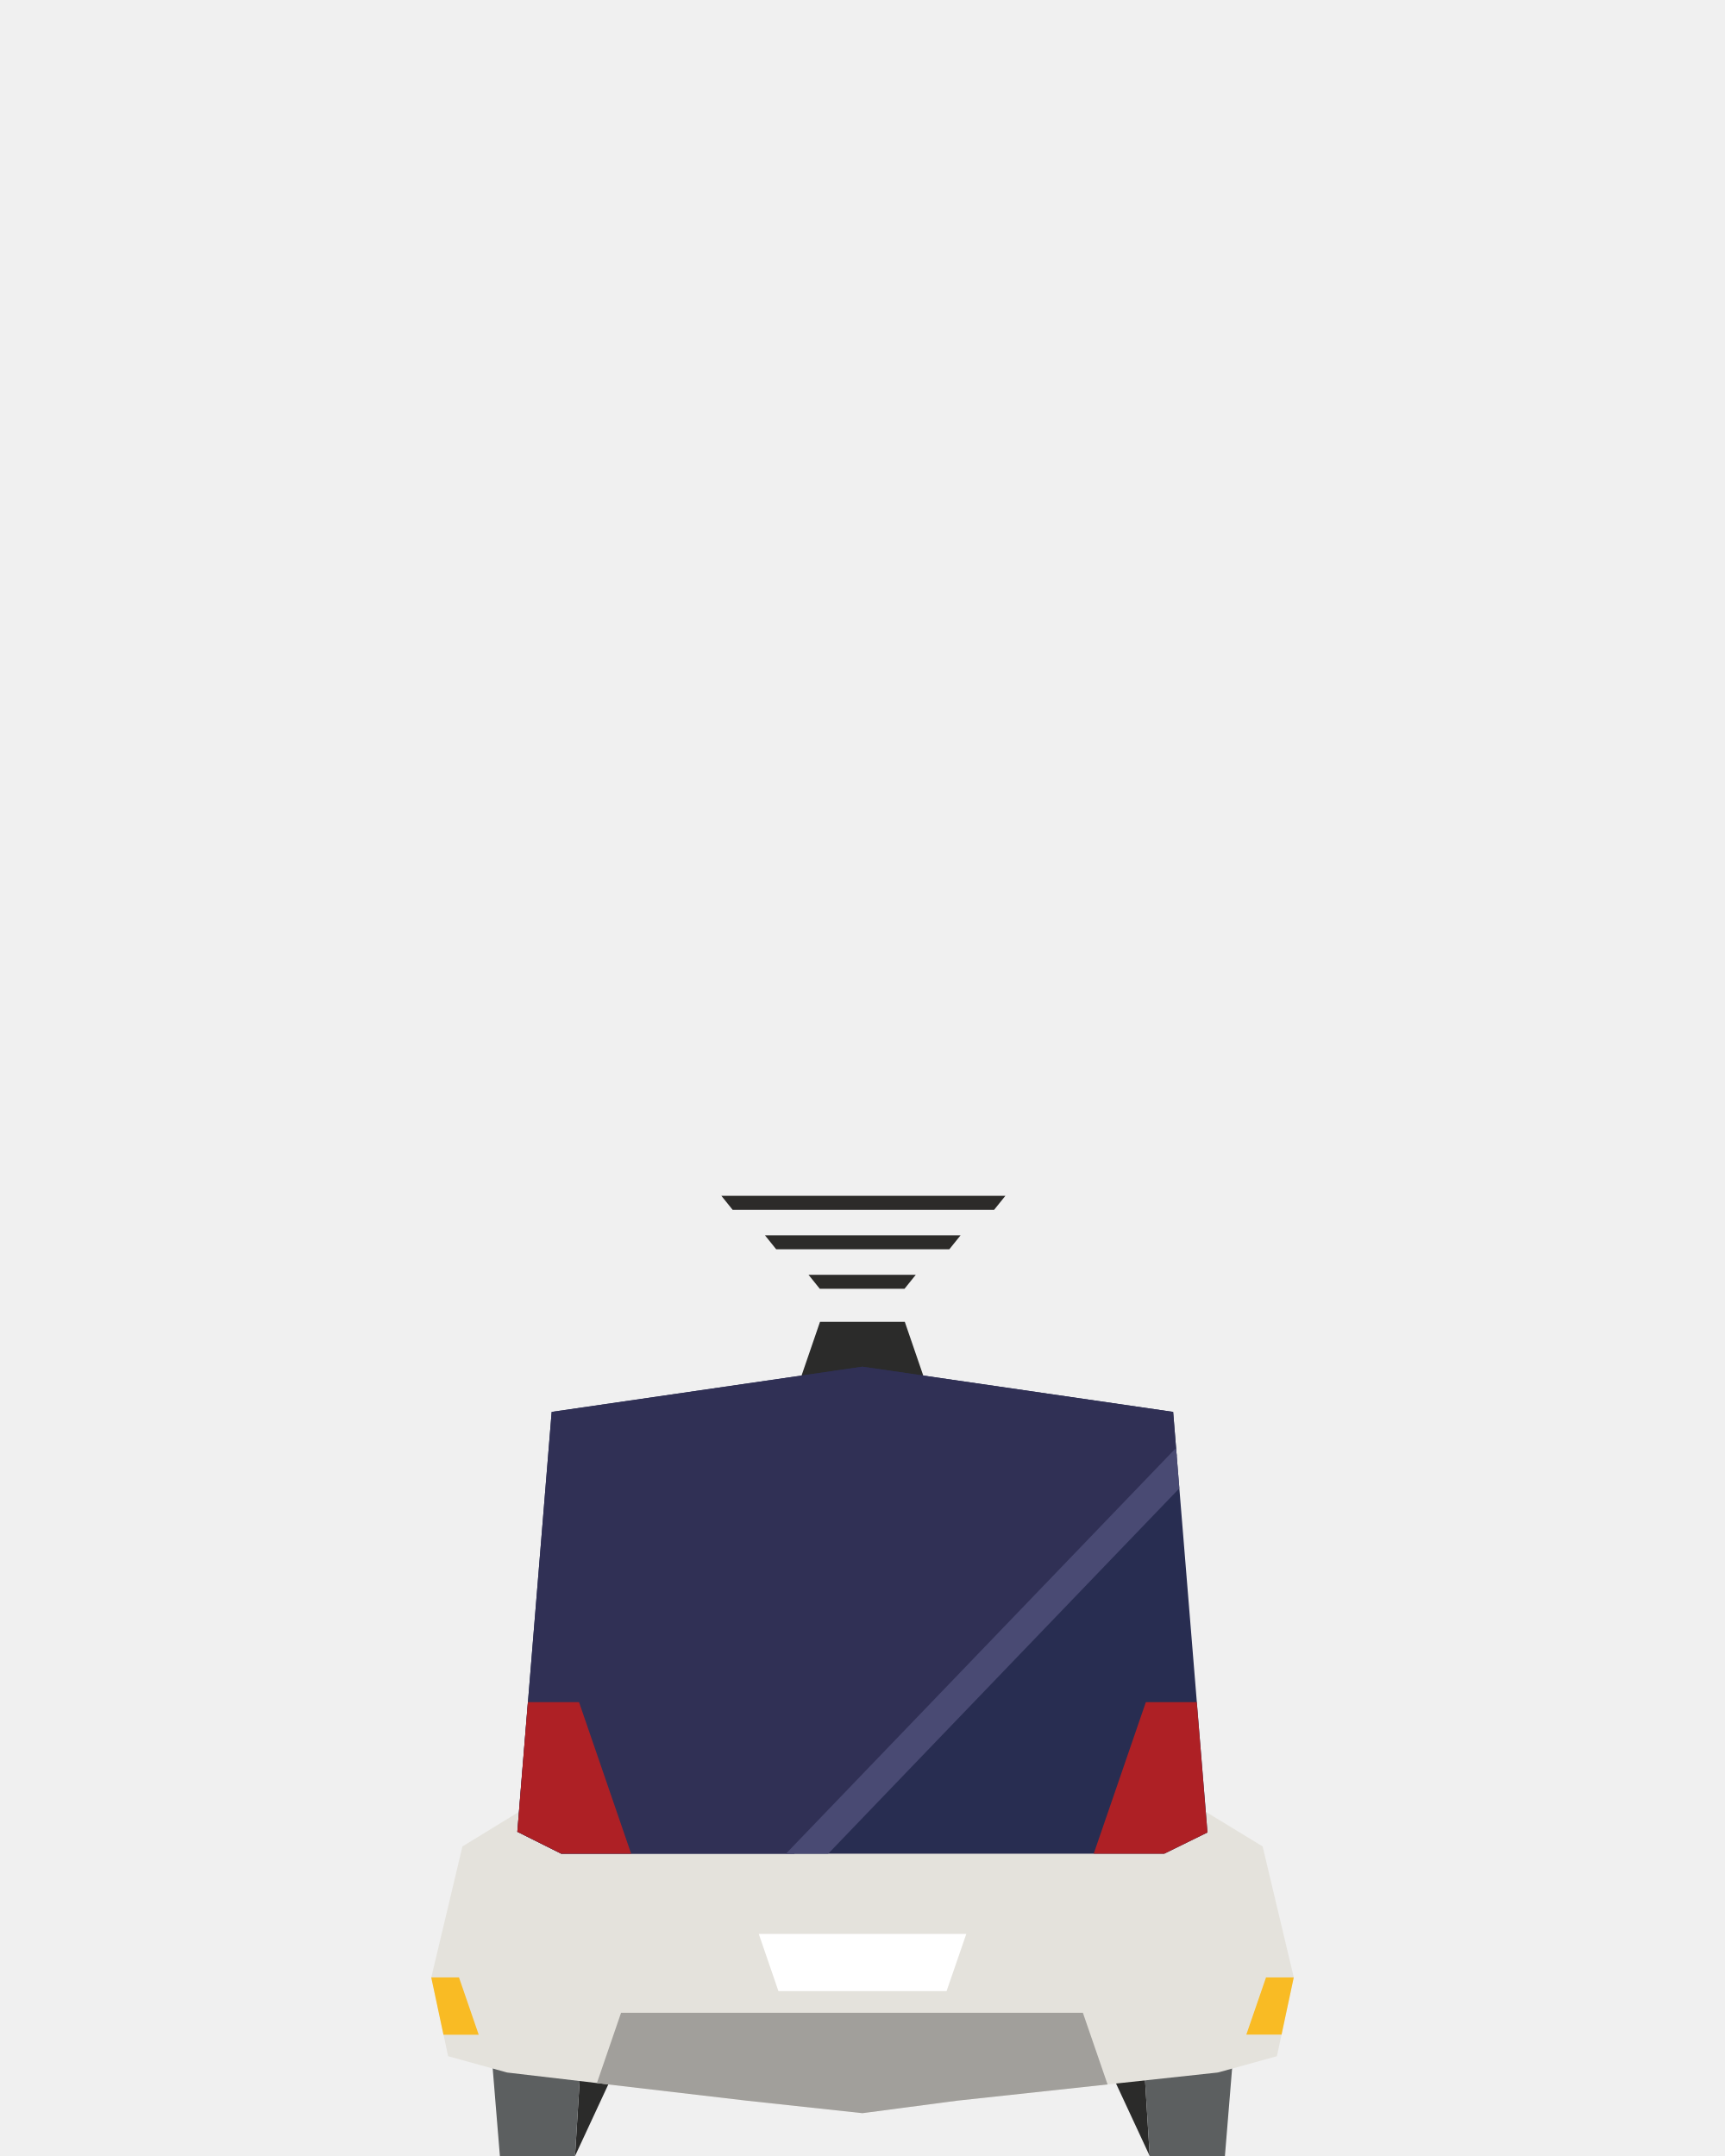
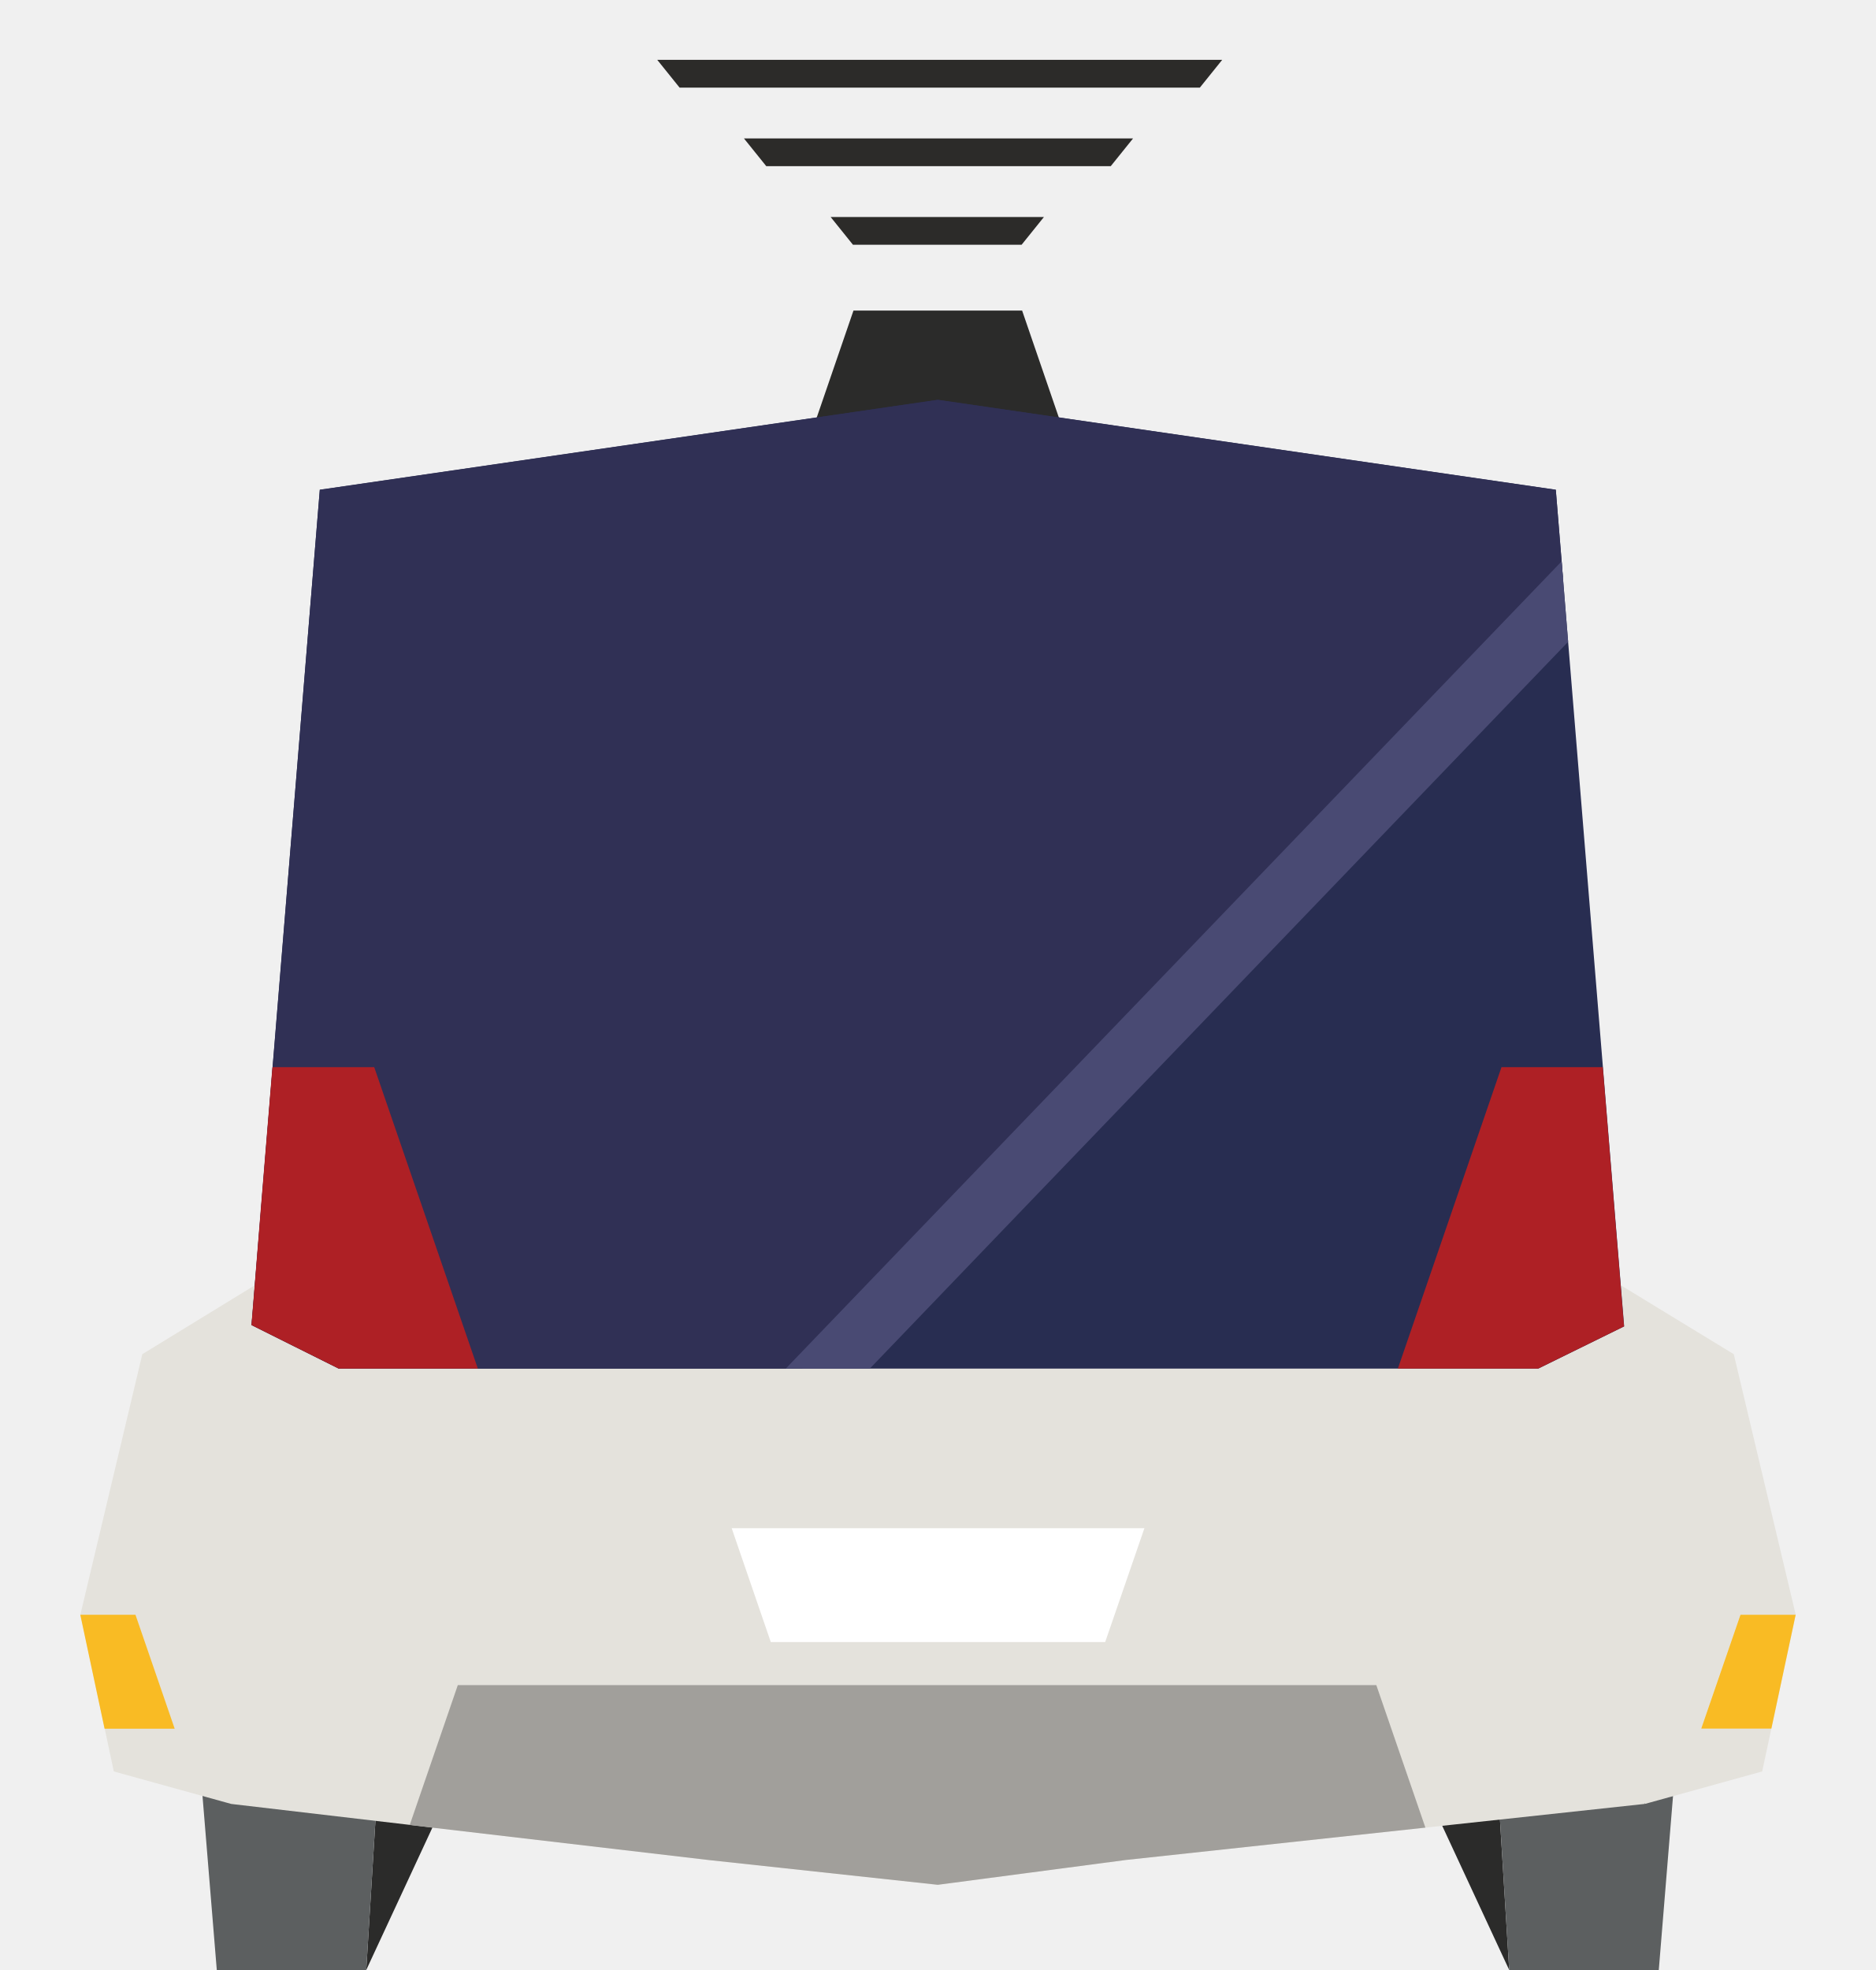
- <svg xmlns="http://www.w3.org/2000/svg" width="100%" height="100%" viewBox="0 0 288 360" version="1.1" xml:space="preserve" style="fill-rule:evenodd;clip-rule:evenodd;stroke-linejoin:round;stroke-miterlimit:2;">
-   <g id="av-outbound">
-     <path d="M151.02,215.189l-14.158,0l-1.873,-2.329l17.906,0l-1.875,2.329Z" style="fill:#2c2b29;fill-rule:nonzero;" />
-     <path d="M158.502,208.594l-28.916,0l-1.875,-2.33l32.666,0l-1.875,2.33Z" style="fill:#2c2b29;fill-rule:nonzero;" />
-     <path d="M165.984,201.999l-43.676,0l-1.874,-2.33l47.425,0l-1.875,2.33Z" style="fill:#2c2b29;fill-rule:nonzero;" />
-     <path d="M96.005,360l14.345,-30.874l-11.742,-11.397l-2.603,42.271Z" style="fill:#2b2b2a;fill-rule:nonzero;" />
-     <path d="M79.987,317.73l3.472,42.27l12.546,0l2.603,-42.27l-18.621,0Z" style="fill:#5c5f60;fill-rule:nonzero;" />
-     <path d="M177.608,329.126l14.345,30.874l-2.604,-42.271l-11.741,11.397Z" style="fill:#2b2b2a;fill-rule:nonzero;" />
-     <path d="M189.349,317.73l2.603,42.27l12.557,0l3.462,-42.27l-18.622,0Z" style="fill:#5c5f60;fill-rule:nonzero;" />
-     <path d="M211.368,330.182l-3.293,9.556l5.885,0l-0.772,3.596l-9.849,2.728l0,-0.093l-0.032,0.093l-18.39,1.988l-25.156,2.717l-15.766,2.082l-19.259,-2.082l-25.071,-2.947l-14.993,-1.758l-9.859,-2.728l-0.764,-3.596l-2.038,-9.556l0,-0.022l5.196,-21.851l9.441,-5.781l-0.282,3.335l115.237,0.115l-0.282,-3.45l9.483,5.781l5.196,21.851l0,0.022l-4.632,0Z" style="fill:#e4e2dc;fill-rule:nonzero;" />
-     <path d="M216,330.182l-2.039,9.556l-5.886,0l3.293,-9.556l4.632,0Z" style="fill:#e4e2dc;fill-rule:nonzero;" />
-     <path d="M216,330.182l-2.039,9.556l-5.886,0l3.293,-9.556l4.632,0Z" style="fill:#f9bb24;fill-rule:nonzero;" />
-     <path d="M79.925,339.749l-5.886,0l-2.039,-9.567l4.632,0l3.293,9.567Z" style="fill:#f9bb24;fill-rule:nonzero;" />
-     <path d="M133.623,230.271l3.283,-9.556l14.157,0l3.282,9.556l-20.722,0Z" style="fill:#2b2b2a;fill-rule:nonzero;" />
-     <path d="M201.603,305.977l-7.214,3.546l-100.684,0l-7.329,-3.66l0.126,-1.506l0.648,-8.039l0,-0.012l3.597,-43.933l1.359,-16.613l51.879,-7.549l51.878,7.549l0.491,6.001l0.105,1.339l0.44,5.416l3.909,47.79l0,0.012l0.795,9.659Z" style="fill:#282d51;fill-rule:nonzero;" />
-     <path d="M184.917,348.049l-25.166,2.719l-15.766,2.08l-19.249,-2.08l-25.082,-2.938l4.036,-11.74l77.107,0l4.12,11.959Z" style="fill:#a19f9b;fill-rule:nonzero;" />
-     <path d="M196.46,243.089l-51.159,53.217l-12.703,13.217l-38.892,0l-7.331,-3.66l0.127,-1.506l0.658,-8.051l3.587,-43.932l1.358,-16.624l51.88,-7.549l51.879,7.549l0.49,6.011l0.106,1.328Z" style="fill:#303055;fill-rule:nonzero;" />
-     <path d="M196.899,248.516l-45.931,47.79l-12.692,13.216l-7.057,0l12.703,-13.216l52.432,-54.544l0.105,1.328l0.44,5.426Z" style="fill:#494a73;fill-rule:nonzero;" />
-     <path d="M126.681,322.915l3.283,9.556l28.072,0l3.294,-9.556l-34.649,0Z" style="fill:#fff;fill-rule:nonzero;" />
-     <path d="M88.128,284.221l-0.99,12.086l0,0.01l-0.647,8.04l-0.125,1.506l7.329,3.659l11.678,0l-8.698,-25.301l-8.547,0Z" style="fill:#ae2025;fill-rule:nonzero;" />
-     <path d="M191.304,284.221l-8.699,25.301l11.773,0l7.214,-3.544l-0.794,-9.661l0,-0.01l-0.989,-12.086l-8.505,0Z" style="fill:#ae2025;fill-rule:nonzero;" />
+ <svg xmlns="http://www.w3.org/2000/svg" width="100%" height="100%" viewBox="0 0 200 210" version="1.1" xml:space="preserve" style="fill-rule:evenodd;clip-rule:evenodd;stroke-linejoin:round;stroke-miterlimit:2;">
+   <g id="av-outbound" transform="matrix(1.27,0,0,1.27,-13.5824,9.55526)">
+     <g transform="matrix(-1.04551,0,0,1.04551,82.2982,10.6901)">
+       <path d="M-13.541,2.228L0.001,2.228L1.793,0L-15.334,0L-13.541,2.228Z" style="fill:rgb(44,43,41);fill-rule:nonzero;" />
+     </g>
+     <g transform="matrix(-1.04551,0,0,1.04551,75.0207,4.09487)">
+       <path d="M-27.658,2.228L0,2.228L1.793,0L-29.451,0L-27.658,2.228Z" style="fill:rgb(44,43,41);fill-rule:nonzero;" />
+     </g>
+     <g transform="matrix(-1.04551,0,0,1.04551,67.7431,-2.50009)">
+       <path d="M-41.775,2.228L0,2.228L1.793,0L-43.568,0L-41.775,2.228Z" style="fill:rgb(44,43,41);fill-rule:nonzero;" />
+     </g>
+     <g transform="matrix(1.04552,0,0,1.04552,41.4397,115.56)">
+       <path d="M0,40.43L13.721,10.9L2.49,0L0,40.43Z" style="fill:rgb(43,43,42);fill-rule:nonzero;" />
+     </g>
+     <g transform="matrix(0.0855674,1.04201,1.04201,-0.0855674,55.0352,125.686)">
+       <path d="M-11.971,-27.436L28.595,-27.436L29.577,-15.476L-10.513,-9.685L-11.971,-27.436Z" style="fill:rgb(92,95,96);fill-rule:nonzero;" />
+     </g>
+     <g transform="matrix(1.04552,0,0,1.04552,123.043,146.434)">
+       <path d="M0,-18.63L13.72,10.9L11.229,-29.53L0,-18.63Z" style="fill:rgb(43,43,42);fill-rule:nonzero;" />
+     </g>
+     <g transform="matrix(0.0642698,1.04355,1.04355,-0.0642698,164.618,126.103)">
+       <path d="M-11.819,-27.861L28.688,-27.861L29.426,-15.874L-10.724,-10.084L-11.819,-27.861Z" style="fill:rgb(92,95,96);fill-rule:nonzero;" />
+     </g>
+     <g transform="matrix(1.04552,0,0,1.04552,156.803,123.025)">
+       <path d="M0,4.77L-3.15,13.91L2.479,13.91L1.74,17.35L-7.68,19.959L-7.68,19.87L-7.71,19.959L-25.3,21.86L-49.36,24.459L-64.44,26.45L-82.86,24.459L-106.84,21.64L-121.18,19.959L-130.61,17.35L-131.34,13.91L-133.29,4.77L-133.29,4.749L-128.32,-16.15L-119.29,-21.68L-119.56,-18.49L-9.34,-18.38L-9.61,-21.68L-0.54,-16.15L4.43,4.749L4.43,4.77L0,4.77Z" style="fill:rgb(228,226,220);fill-rule:nonzero;" />
+     </g>
+     <g transform="matrix(-0.21815,1.02251,1.02251,0.21815,161.318,137.662)">
+       <path d="M-9.05,-1.817L0.295,-1.817L1.47,-7.323L-8.126,-6.149L-9.05,-1.817Z" style="fill:rgb(228,226,220);fill-rule:nonzero;" />
+     </g>
+     <g transform="matrix(-0.21815,1.02251,1.02251,0.21815,161.318,137.662)">
+       <path d="M-9.05,-1.817L0.295,-1.817L1.47,-7.323L-8.126,-6.149L-9.05,-1.817Z" style="fill:rgb(249,187,36);fill-rule:nonzero;" />
+     </g>
+     <g transform="matrix(-1.04552,0,0,1.04552,17.435,128.013)">
+       <path d="M-7.58,9.15L-1.95,9.15L0,0L-4.43,0L-7.58,9.15Z" style="fill:rgb(249,187,36);fill-rule:nonzero;" />
+     </g>
+     <g transform="matrix(0.339697,-0.988799,-0.988799,-0.339697,90.5715,34.6753)">
+       <path d="M2.368,12.458L12.032,12.458L16.432,-0.349L8.808,-6.287L2.368,12.458Z" style="fill:rgb(43,43,42);fill-rule:nonzero;" />
+     </g>
+     <g transform="matrix(1.04552,0,0,1.04552,147.038,29.5873)">
+       <path d="M0,70.989L-6.9,74.38L-103.2,74.38L-110.21,70.88L-110.09,69.439L-109.47,61.75L-109.47,61.739L-106.03,19.719L-104.73,3.829L-55.11,-3.391L-5.49,3.829L-5.021,9.569L-4.92,10.849L-4.5,16.03L-0.761,61.739L-0.761,61.75L0,70.989Z" style="fill:rgb(40,45,81);fill-rule:nonzero;" />
+     </g>
+     <g transform="matrix(1.04552,0,0,1.04552,130.352,138.719)">
+       <path d="M0,6.849L-24.07,9.449L-39.15,11.439L-57.561,9.449L-81.55,6.639L-77.69,-4.59L-3.94,-4.59L0,6.849Z" style="fill:rgb(161,159,155);fill-rule:nonzero;" />
+     </g>
+     <g transform="matrix(1.04552,0,0,1.04552,141.895,92.4651)">
+       <path d="M0,-49.301L-48.931,1.599L-61.081,14.24L-98.28,14.24L-105.291,10.74L-105.17,9.299L-104.541,1.599L-101.11,-40.421L-99.811,-56.321L-50.19,-63.541L-0.57,-56.321L-0.101,-50.571L0,-49.301Z" style="fill:rgb(48,48,85);fill-rule:nonzero;" />
+     </g>
+     <g transform="matrix(1.04552,0,0,1.04552,142.334,100.599)">
+       <path d="M0,-51.89L-43.931,-6.181L-56.07,6.46L-62.82,6.46L-50.67,-6.181L-0.521,-58.35L-0.42,-57.08L0,-51.89Z" style="fill:rgb(73,74,115);fill-rule:nonzero;" />
+     </g>
+     <g transform="matrix(0.339697,0.988799,0.988799,-0.339697,88.3304,107.587)">
+       <path d="M6.864,-18.756L16.529,-18.756L25.252,6.637L17.632,12.586L6.864,-18.756Z" style="fill:white;fill-rule:nonzero;" />
+     </g>
+     <g transform="matrix(1.04552,0,0,1.04552,33.5634,107.353)">
+       <path d="M0,-24.2L-0.947,-12.64L-0.947,-12.63L-1.566,-4.94L-1.686,-3.5L5.324,0L16.494,0L8.174,-24.2L0,-24.2Z" style="fill:rgb(174,32,37);fill-rule:nonzero;" />
+     </g>
+     <g transform="matrix(1.04552,0,0,1.04552,136.739,107.353)">
+       <path d="M0,-24.2L-8.32,0L2.94,0L9.84,-3.39L9.08,-12.63L9.08,-12.64L8.134,-24.2L0,-24.2Z" style="fill:rgb(174,32,37);fill-rule:nonzero;" />
+     </g>
  </g>
</svg>
